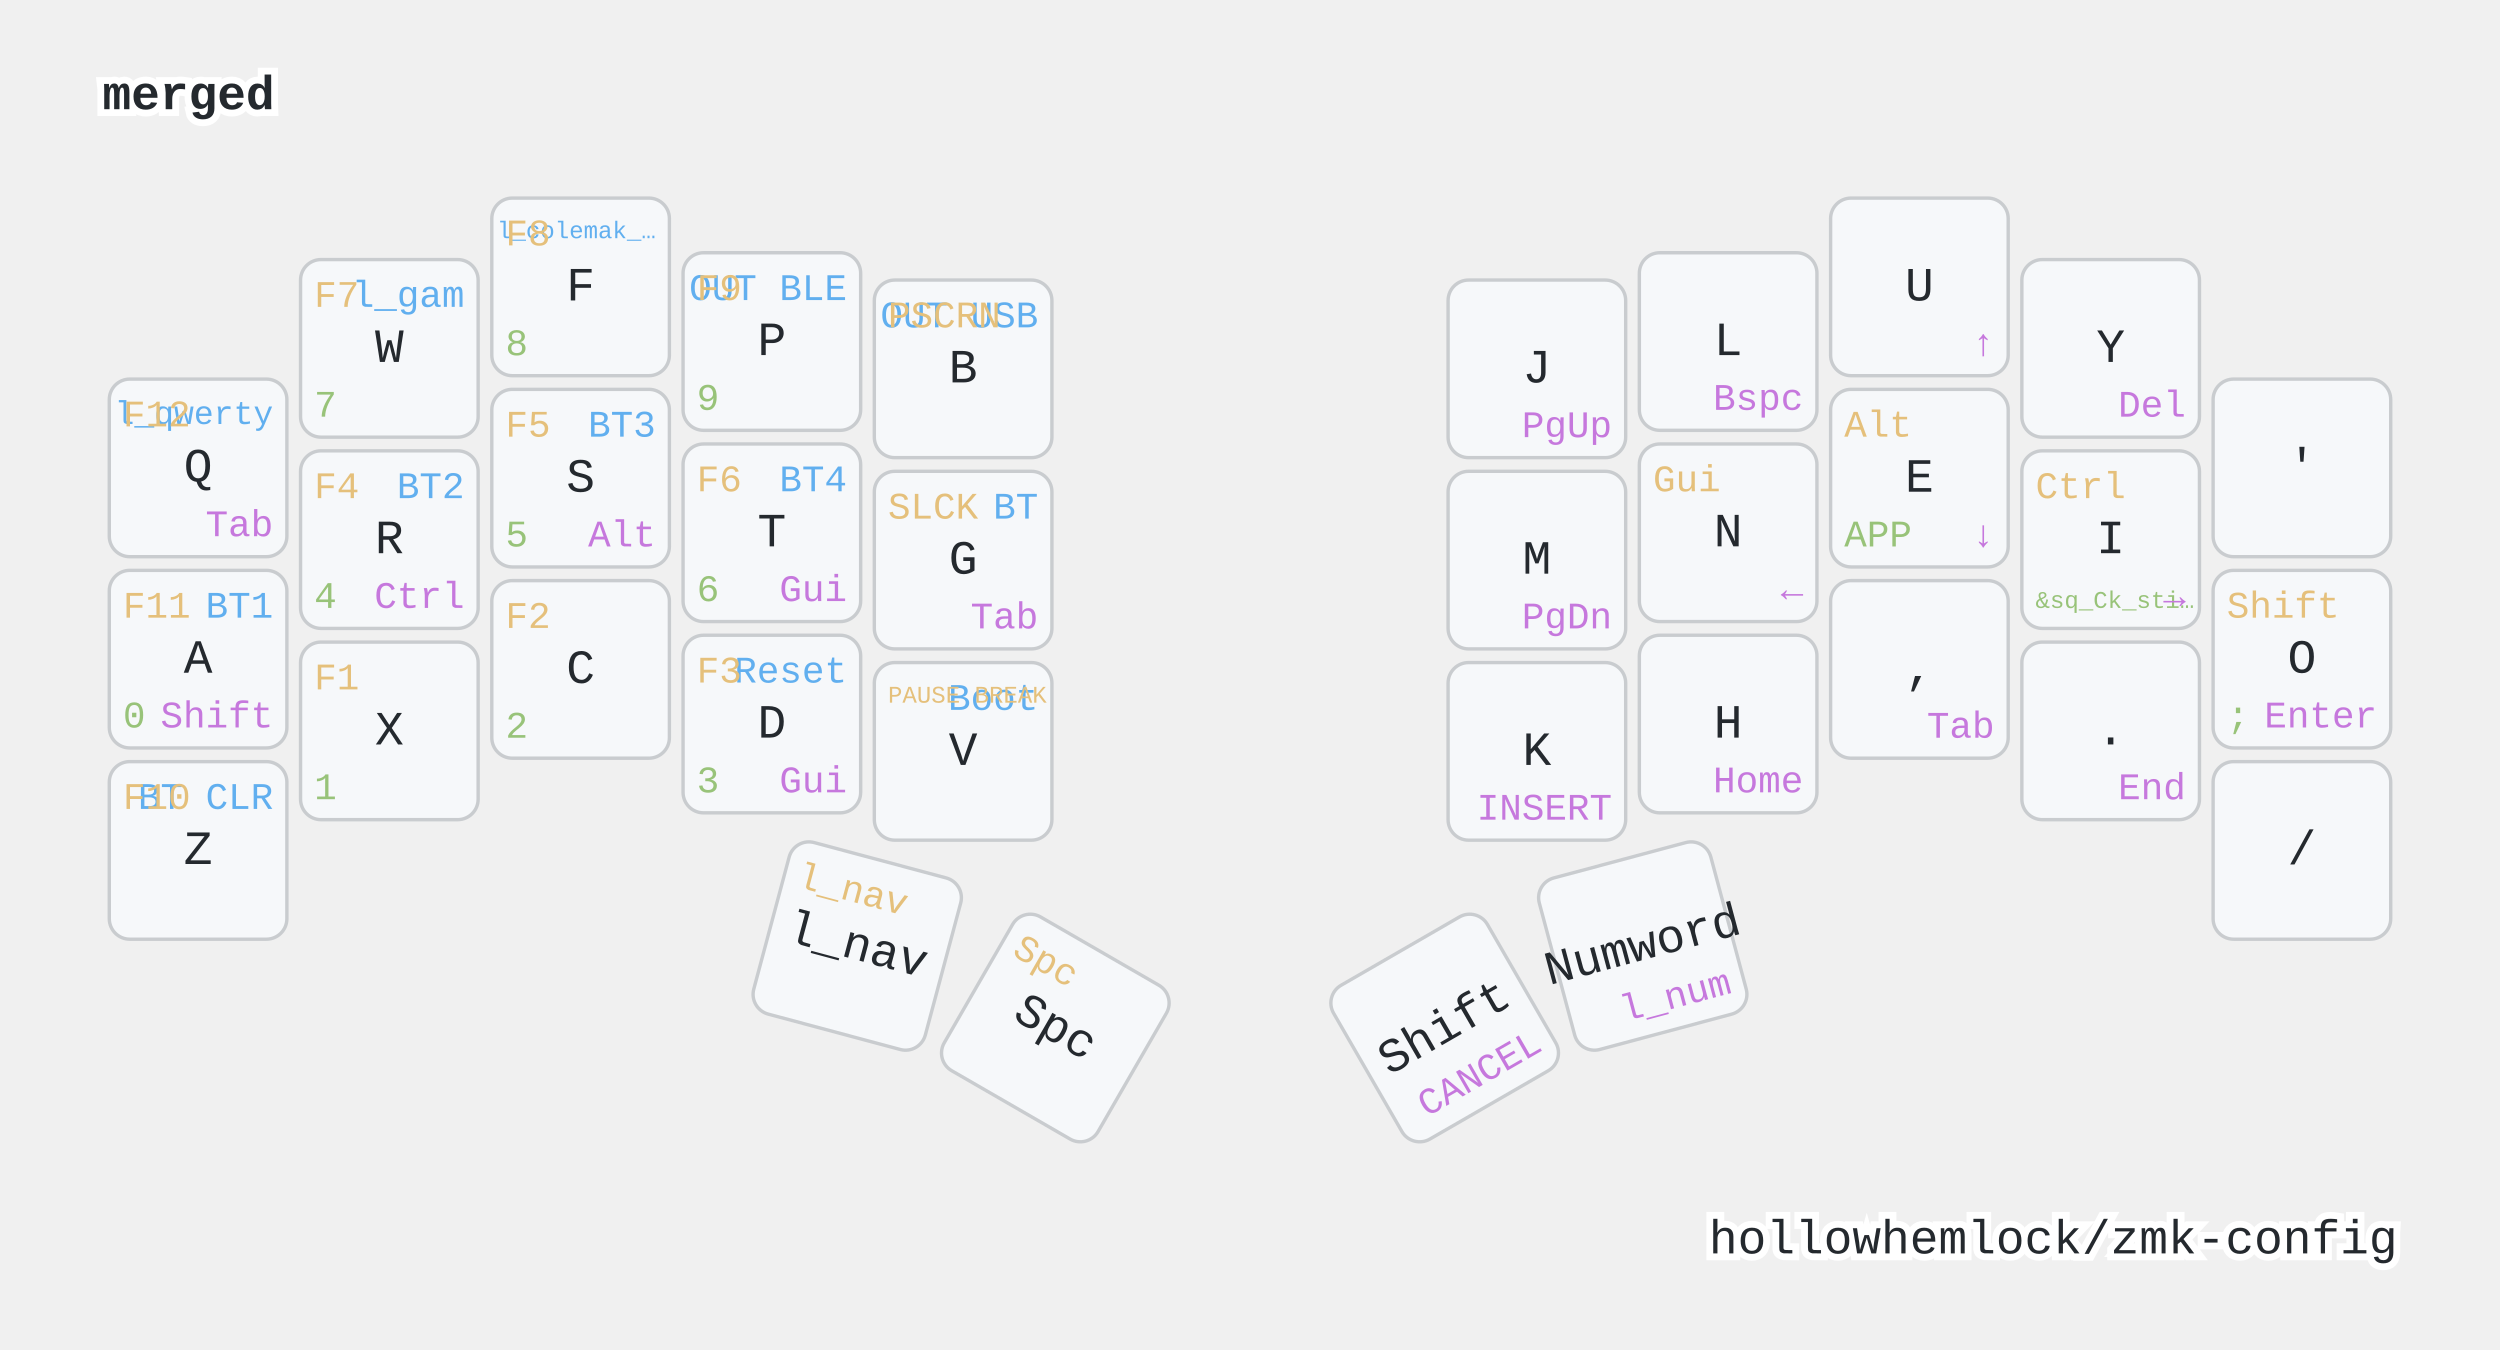
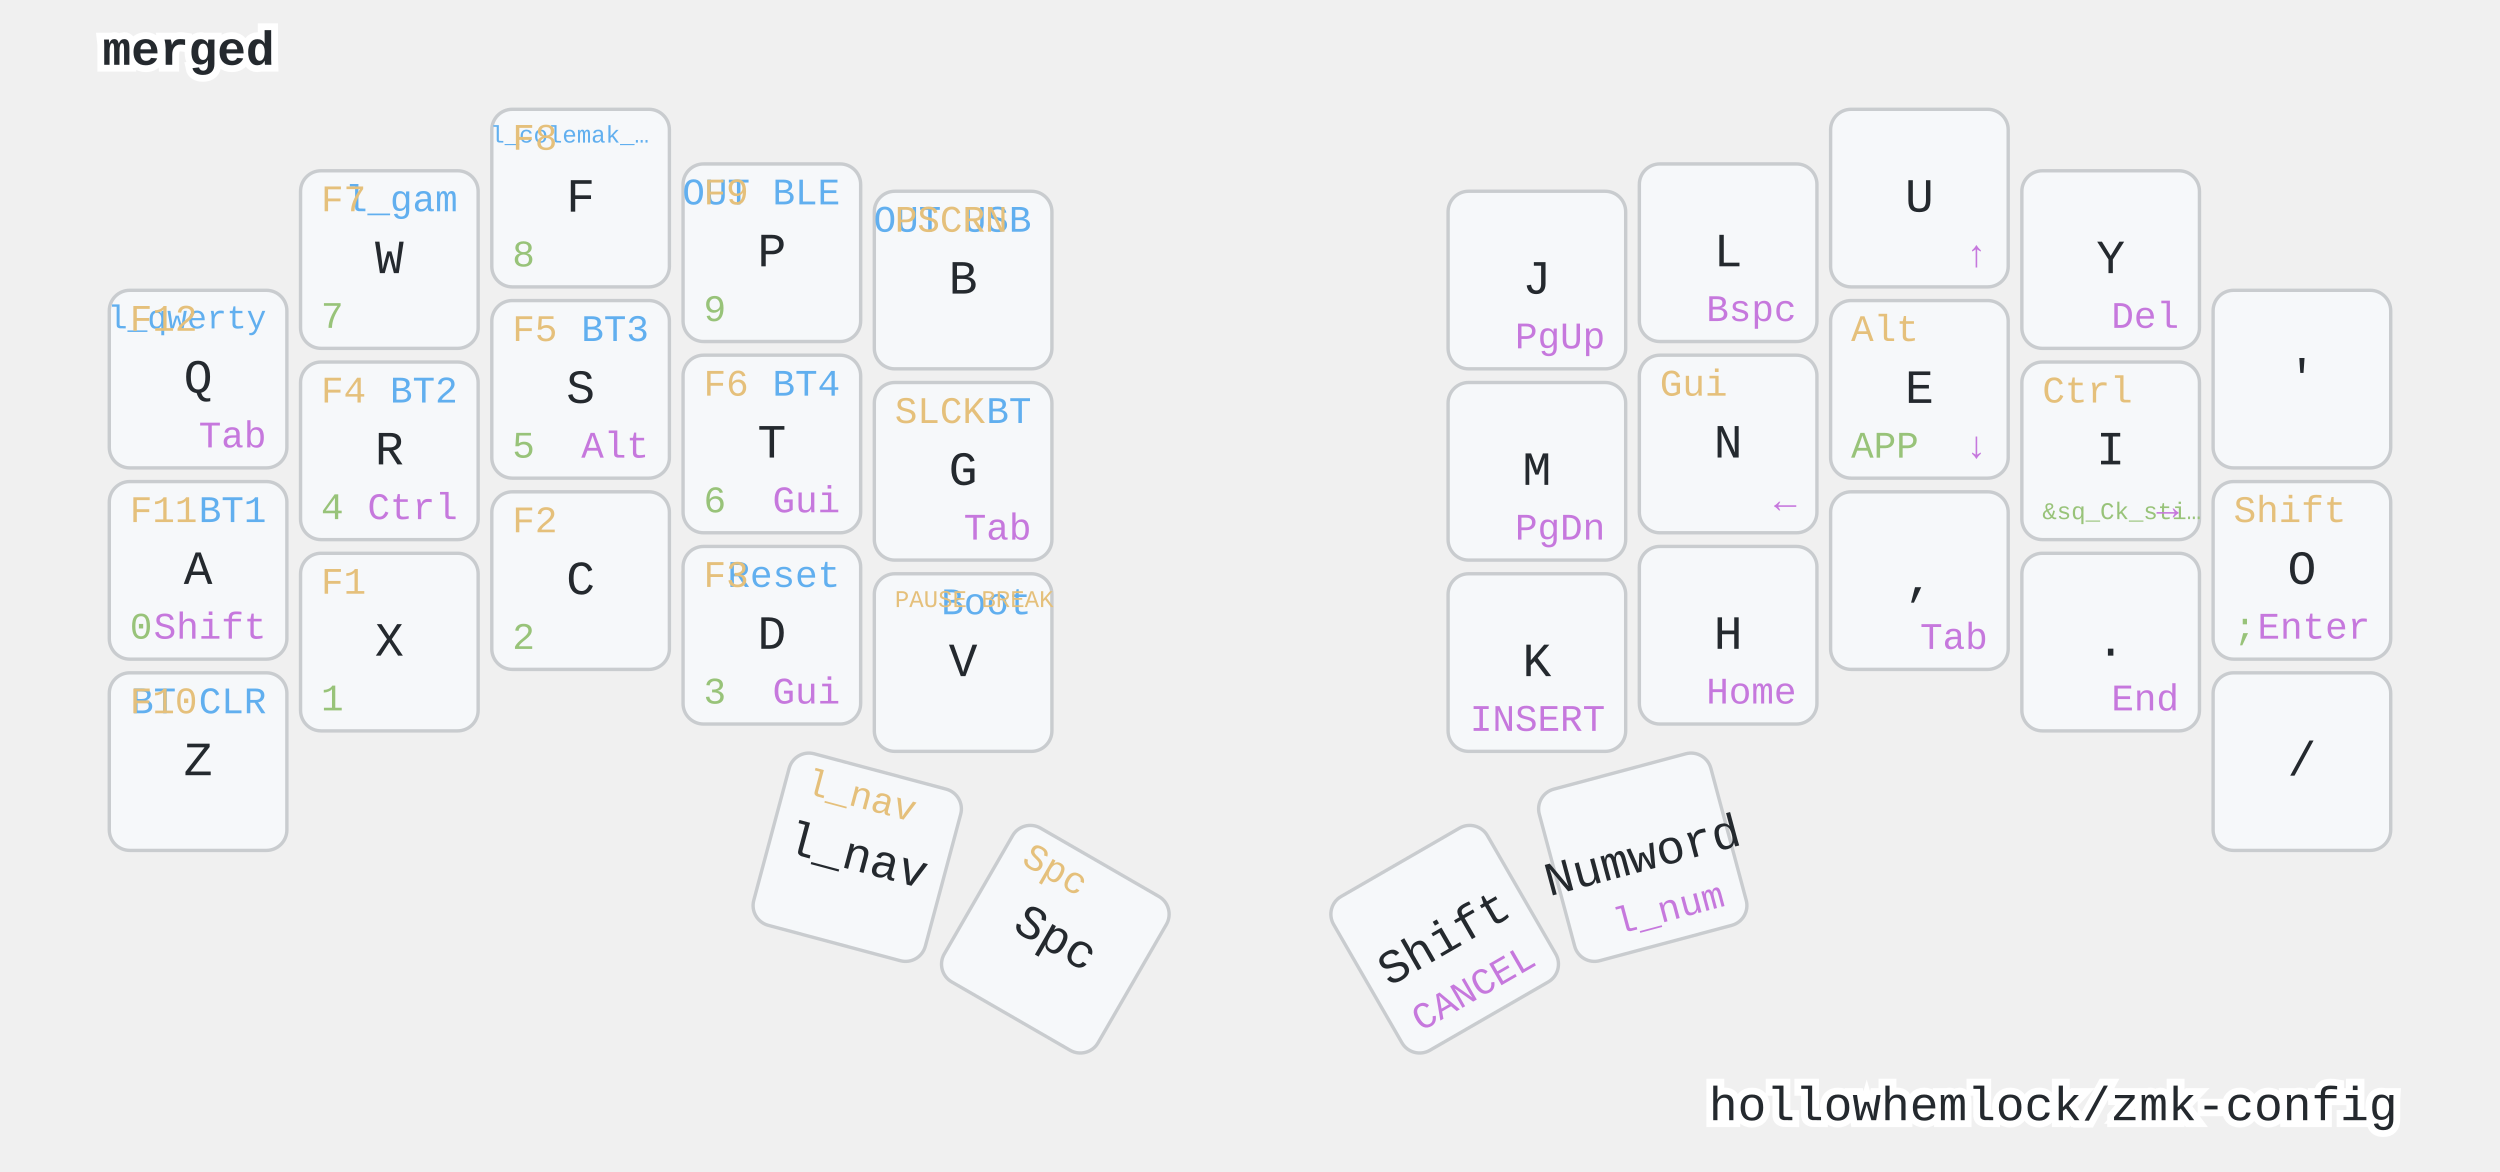
- <svg xmlns="http://www.w3.org/2000/svg" xmlns:xlink="http://www.w3.org/1999/xlink" width="732" height="395" viewBox="0 0 732 395" class="keymap">
+ <svg xmlns="http://www.w3.org/2000/svg" xmlns:xlink="http://www.w3.org/1999/xlink" width="732" height="343" viewBox="0 0 732 343" class="keymap">
  <defs>/* start glyphs */
<svg id="mdi:play-pause">
      <svg id="mdi-play-pause" viewBox="0 0 24 24">
        <path d="M3,5V19L11,12M13,19H16V5H13M18,5V19H21V5" />
      </svg>
    </svg>
    <svg id="mdi:skip-backward">
      <svg id="mdi-skip-backward" viewBox="0 0 24 24">
        <path d="M20,5V19L13,12M6,5V19H4V5M13,5V19L6,12" />
      </svg>
    </svg>
    <svg id="mdi:skip-forward">
      <svg id="mdi-skip-forward" viewBox="0 0 24 24">
        <path d="M4,5V19L11,12M18,5V19H20V5M11,5V19L18,12" />
      </svg>
    </svg>
    <svg id="mdi:volume-high">
      <svg id="mdi-volume-high" viewBox="0 0 24 24">
        <path d="M14,3.23V5.29C16.89,6.15 19,8.83 19,12C19,15.17 16.89,17.84 14,18.7V20.77C18,19.86 21,16.28 21,12C21,7.72 18,4.14 14,3.23M16.5,12C16.5,10.23 15.5,8.71 14,7.97V16C15.5,15.29 16.5,13.76 16.5,12M3,9V15H7L12,20V4L7,9H3Z" />
      </svg>
    </svg>
    <svg id="mdi:volume-medium">
      <svg id="mdi-volume-medium" viewBox="0 0 24 24">
        <path d="M5,9V15H9L14,20V4L9,9M18.5,12C18.5,10.23 17.5,8.71 16,7.97V16C17.5,15.29 18.5,13.76 18.5,12Z" />
      </svg>
    </svg>
    <svg id="mdi:volume-off">
      <svg id="mdi-volume-off" viewBox="0 0 24 24">
        <path d="M12,4L9.91,6.09L12,8.18M4.27,3L3,4.27L7.73,9H3V15H7L12,20V13.27L16.25,17.53C15.58,18.04 14.83,18.46 14,18.7V20.77C15.38,20.45 16.63,19.82 17.68,18.96L19.73,21L21,19.73L12,10.73M19,12C19,12.94 18.8,13.82 18.46,14.64L19.97,16.15C20.62,14.91 21,13.5 21,12C21,7.72 18,4.14 14,3.23V5.29C16.89,6.15 19,8.83 19,12M16.5,12C16.5,10.23 15.5,8.71 14,7.97V10.18L16.45,12.63C16.5,12.43 16.5,12.21 16.5,12Z" />
      </svg>
    </svg>
  </defs>/* end glyphs */
<style>/* inherit to force styles through use tags */
svg path {
    fill: inherit;
}

/* font and background color specifications */
svg.keymap {
    font-family: SFMono-Regular,Consolas,Liberation Mono,Menlo,monospace;
    font-size: 14px;
    font-kerning: normal;
    text-rendering: optimizeLegibility;
    fill: #24292e;
}

/* default key styling */
rect.key {
    fill: #f6f8fa;
}

rect.key, rect.combo {
    stroke: #c9cccf;
    stroke-width: 1;
}

/* default key side styling, only used is draw_key_sides is set */
rect.side {
    filter: brightness(90%);
}

/* color accent for combo boxes */
rect.combo, rect.combo-separate {
    fill: #cdf;
}

/* color accent for held keys */
rect.held, rect.combo.held {
    fill: #fdd;
}

/* color accent for ghost (optional) keys */
rect.ghost, rect.combo.ghost {
    stroke-dasharray: 4, 4;
    stroke-width: 2;
}

text {
    text-anchor: middle;
    dominant-baseline: middle;
}

/* styling for layer labels */
text.label {
    font-weight: bold;
    text-anchor: start;
    stroke: white;
    stroke-width: 4;
    paint-order: stroke;
}

/* styling for optional footer */
text.footer {
    text-anchor: end;
    dominant-baseline: auto;
    stroke: white;
    stroke-width: 4;
    paint-order: stroke;
}

/* styling for combo tap, and key non-tap label text */
text.combo, text.hold, text.shifted, text.left, text.right {
    font-size: 11px;
}

text.hold {
    text-anchor: middle;
    dominant-baseline: auto;
}

text.shifted {
    text-anchor: middle;
    dominant-baseline: hanging;
}

text.left {
    text-anchor: start;
}

text.right {
    text-anchor: end;
}

text.layer-activator {
    text-decoration: underline;
}

/* styling for hold/shifted label text in combo box */
text.combo.hold, text.combo.shifted, text.combo.left, text.combo.right {
    font-size: 8px;
}

/* lighter symbol for transparent keys */
text.trans {
    fill: #7b7e81;
}

/* styling for combo dendrons */
path.combo {
    stroke-width: 1;
    stroke: gray;
    fill: none;
}

/* Start Tabler Icons Cleanup */
/* cannot use height/width with glyphs */
.icon-tabler &gt; path {
    fill: inherit;
    stroke: inherit;
    stroke-width: 2;
}
/* hide tabler's default box */
.icon-tabler &gt; path[stroke="none"][fill="none"] {
    visibility: hidden;
}
/* End Tabler Icons Cleanup */

@media (prefers-color-scheme: dark) {
svg.keymap { fill: #d1d6db; }
rect.key { fill: #3f4750; }
rect.key, rect.combo { stroke: #60666c; }
rect.combo, rect.combo-separate { fill: #1f3d7a; }
rect.held, rect.combo.held { fill: #854747; }
text.label, text.footer { stroke: black; }
text.trans { fill: #7e8184; }
path.combo { stroke: #7f7f7f; }

}
/* Merged layer position colors */
text.shifted { fill: #e5c07b; }  /* top-left: function - yellow */
text.hold { fill: #61afef; }     /* top-right: utility - blue */
text.left { fill: #98c379; }     /* bottom-left: numbers - green */
text.right { fill: #c678dd; }    /* bottom-right: nav - purple */

/* Corner positioning for merged layer view */
text.shifted {
    text-anchor: start;
    dominant-baseline: hanging;
}
text.hold {
    text-anchor: end;
    dominant-baseline: hanging;
}
text.left {
    text-anchor: start;
    dominant-baseline: auto;
}
text.right {
    text-anchor: end;
    dominant-baseline: auto;
}
</style>
  <g transform="translate(30, 0)" class="layer-merged">
-     <text x="0" y="28" class="label" id="merged">merged</text>
-     <g transform="translate(0, 56)">
+     <text x="0" y="15" class="label" id="merged">merged</text>
+     <g transform="translate(0, 30)">
      <g transform="translate(28, 81)" class="key keypos-0">
        <rect rx="6" ry="6" x="-26" y="-26" width="52" height="52" class="key" />
        <text x="0" y="0" class="key tap">Q</text>
-         <text x="22" y="-18" class="key hold">
+         <text x="20" y="-20" class="key hold">
          <tspan style="font-size: 88%">l_qwerty</tspan>
        </text>
-         <text x="-22" y="-18" class="key shifted">F12</text>
-         <text x="22" y="20" class="key right">Tab</text>
+         <text x="-20" y="-20" class="key shifted">F12</text>
+         <text x="20" y="20" class="key right">Tab</text>
      </g>
      <g transform="translate(84, 46)" class="key keypos-1">
        <rect rx="6" ry="6" x="-26" y="-26" width="52" height="52" class="key" />
        <text x="0" y="0" class="key tap">W</text>
-         <text x="22" y="-18" class="key hold">l_gam</text>
-         <text x="-22" y="-18" class="key shifted">F7</text>
-         <text x="-22" y="20" class="key left">7</text>
+         <text x="20" y="-20" class="key hold">l_gam</text>
+         <text x="-20" y="-20" class="key shifted">F7</text>
+         <text x="-20" y="20" class="key left">7</text>
      </g>
      <g transform="translate(140, 28)" class="key keypos-2">
        <rect rx="6" ry="6" x="-26" y="-26" width="52" height="52" class="key" />
        <text x="0" y="0" class="key tap">F</text>
-         <text x="22" y="-18" class="key hold">
+         <text x="20" y="-20" class="key hold">
          <tspan style="font-size: 64%">l_colemak_…</tspan>
        </text>
-         <text x="-22" y="-18" class="key shifted">F8</text>
-         <text x="-22" y="20" class="key left">8</text>
+         <text x="-20" y="-20" class="key shifted">F8</text>
+         <text x="-20" y="20" class="key left">8</text>
      </g>
      <g transform="translate(196, 44)" class="key keypos-3">
        <rect rx="6" ry="6" x="-26" y="-26" width="52" height="52" class="key" />
        <text x="0" y="0" class="key tap">P</text>
-         <text x="22" y="-18" class="key hold">OUT BLE</text>
-         <text x="-22" y="-18" class="key shifted">F9</text>
-         <text x="-22" y="20" class="key left">9</text>
+         <text x="20" y="-20" class="key hold">OUT BLE</text>
+         <text x="-20" y="-20" class="key shifted">F9</text>
+         <text x="-20" y="20" class="key left">9</text>
      </g>
      <g transform="translate(252, 52)" class="key keypos-4">
        <rect rx="6" ry="6" x="-26" y="-26" width="52" height="52" class="key" />
        <text x="0" y="0" class="key tap">B</text>
-         <text x="22" y="-18" class="key hold">OUT USB</text>
-         <text x="-22" y="-18" class="key shifted">PSCRN</text>
+         <text x="20" y="-20" class="key hold">OUT USB</text>
+         <text x="-20" y="-20" class="key shifted">PSCRN</text>
      </g>
      <g transform="translate(420, 52)" class="key keypos-5">
        <rect rx="6" ry="6" x="-26" y="-26" width="52" height="52" class="key" />
        <text x="0" y="0" class="key tap">J</text>
-         <text x="22" y="20" class="key right">PgUp</text>
+         <text x="20" y="20" class="key right">PgUp</text>
      </g>
      <g transform="translate(476, 44)" class="key keypos-6">
        <rect rx="6" ry="6" x="-26" y="-26" width="52" height="52" class="key" />
        <text x="0" y="0" class="key tap">L</text>
-         <text x="22" y="20" class="key right">Bspc</text>
+         <text x="20" y="20" class="key right">Bspc</text>
      </g>
      <g transform="translate(532, 28)" class="key keypos-7">
        <rect rx="6" ry="6" x="-26" y="-26" width="52" height="52" class="key" />
        <text x="0" y="0" class="key tap">U</text>
-         <text x="22" y="20" class="key right">↑</text>
+         <text x="20" y="20" class="key right">↑</text>
      </g>
      <g transform="translate(588, 46)" class="key keypos-8">
        <rect rx="6" ry="6" x="-26" y="-26" width="52" height="52" class="key" />
        <text x="0" y="0" class="key tap">Y</text>
-         <text x="22" y="20" class="key right">Del</text>
+         <text x="20" y="20" class="key right">Del</text>
      </g>
      <g transform="translate(644, 81)" class="key keypos-9">
        <rect rx="6" ry="6" x="-26" y="-26" width="52" height="52" class="key" />
        <text x="0" y="0" class="key tap">'</text>
      </g>
      <g transform="translate(28, 137)" class="key keypos-10">
        <rect rx="6" ry="6" x="-26" y="-26" width="52" height="52" class="key" />
        <text x="0" y="0" class="key tap">A</text>
-         <text x="22" y="-18" class="key hold">BT1</text>
-         <text x="-22" y="-18" class="key shifted">F11</text>
-         <text x="-22" y="20" class="key left">0</text>
-         <text x="22" y="20" class="key right">Shift</text>
+         <text x="20" y="-20" class="key hold">BT1</text>
+         <text x="-20" y="-20" class="key shifted">F11</text>
+         <text x="-20" y="20" class="key left">0</text>
+         <text x="20" y="20" class="key right">Shift</text>
      </g>
      <g transform="translate(84, 102)" class="key keypos-11">
        <rect rx="6" ry="6" x="-26" y="-26" width="52" height="52" class="key" />
        <text x="0" y="0" class="key tap">R</text>
-         <text x="22" y="-18" class="key hold">BT2</text>
-         <text x="-22" y="-18" class="key shifted">F4</text>
-         <text x="-22" y="20" class="key left">4</text>
-         <text x="22" y="20" class="key right">Ctrl</text>
+         <text x="20" y="-20" class="key hold">BT2</text>
+         <text x="-20" y="-20" class="key shifted">F4</text>
+         <text x="-20" y="20" class="key left">4</text>
+         <text x="20" y="20" class="key right">Ctrl</text>
      </g>
      <g transform="translate(140, 84)" class="key keypos-12">
        <rect rx="6" ry="6" x="-26" y="-26" width="52" height="52" class="key" />
        <text x="0" y="0" class="key tap">S</text>
-         <text x="22" y="-18" class="key hold">BT3</text>
-         <text x="-22" y="-18" class="key shifted">F5</text>
-         <text x="-22" y="20" class="key left">5</text>
-         <text x="22" y="20" class="key right">Alt</text>
+         <text x="20" y="-20" class="key hold">BT3</text>
+         <text x="-20" y="-20" class="key shifted">F5</text>
+         <text x="-20" y="20" class="key left">5</text>
+         <text x="20" y="20" class="key right">Alt</text>
      </g>
      <g transform="translate(196, 100)" class="key keypos-13">
        <rect rx="6" ry="6" x="-26" y="-26" width="52" height="52" class="key" />
        <text x="0" y="0" class="key tap">T</text>
-         <text x="22" y="-18" class="key hold">BT4</text>
-         <text x="-22" y="-18" class="key shifted">F6</text>
-         <text x="-22" y="20" class="key left">6</text>
-         <text x="22" y="20" class="key right">Gui</text>
+         <text x="20" y="-20" class="key hold">BT4</text>
+         <text x="-20" y="-20" class="key shifted">F6</text>
+         <text x="-20" y="20" class="key left">6</text>
+         <text x="20" y="20" class="key right">Gui</text>
      </g>
      <g transform="translate(252, 108)" class="key keypos-14">
        <rect rx="6" ry="6" x="-26" y="-26" width="52" height="52" class="key" />
        <text x="0" y="0" class="key tap">G</text>
-         <text x="22" y="-18" class="key hold">BT</text>
-         <text x="-22" y="-18" class="key shifted">SLCK</text>
-         <text x="22" y="20" class="key right">Tab</text>
+         <text x="20" y="-20" class="key hold">BT</text>
+         <text x="-20" y="-20" class="key shifted">SLCK</text>
+         <text x="20" y="20" class="key right">Tab</text>
      </g>
      <g transform="translate(420, 108)" class="key keypos-15">
        <rect rx="6" ry="6" x="-26" y="-26" width="52" height="52" class="key" />
        <text x="0" y="0" class="key tap">M</text>
        <use href="#mdi:play-pause" xlink:href="#mdi:play-pause" x="-5" y="-24" height="10" width="10.0" class="key shifted glyph mdi:play-pause" />
-         <text x="22" y="20" class="key right">PgDn</text>
+         <text x="20" y="20" class="key right">PgDn</text>
      </g>
      <g transform="translate(476, 100)" class="key keypos-16">
        <rect rx="6" ry="6" x="-26" y="-26" width="52" height="52" class="key" />
        <text x="0" y="0" class="key tap">N</text>
-         <text x="-22" y="-18" class="key shifted">Gui</text>
-         <text x="22" y="20" class="key right">←</text>
+         <text x="-20" y="-20" class="key shifted">Gui</text>
+         <text x="20" y="20" class="key right">←</text>
      </g>
      <g transform="translate(532, 84)" class="key keypos-17">
        <rect rx="6" ry="6" x="-26" y="-26" width="52" height="52" class="key" />
        <text x="0" y="0" class="key tap">E</text>
-         <text x="-22" y="-18" class="key shifted">Alt</text>
-         <text x="-22" y="20" class="key left">APP</text>
-         <text x="22" y="20" class="key right">↓</text>
+         <text x="-20" y="-20" class="key shifted">Alt</text>
+         <text x="-20" y="20" class="key left">APP</text>
+         <text x="20" y="20" class="key right">↓</text>
      </g>
      <g transform="translate(588, 102)" class="key keypos-18">
        <rect rx="6" ry="6" x="-26" y="-26" width="52" height="52" class="key" />
        <text x="0" y="0" class="key tap">I</text>
-         <text x="-22" y="-18" class="key shifted">Ctrl</text>
-         <text x="-22" y="20" class="key left">
+         <text x="-20" y="-20" class="key shifted">Ctrl</text>
+         <text x="-20" y="20" class="key left">
          <tspan style="font-size: 64%">&amp;sq_Ck_sti…</tspan>
        </text>
-         <text x="22" y="20" class="key right">→</text>
+         <text x="20" y="20" class="key right">→</text>
      </g>
      <g transform="translate(644, 137)" class="key keypos-19">
        <rect rx="6" ry="6" x="-26" y="-26" width="52" height="52" class="key" />
        <text x="0" y="0" class="key tap">O</text>
-         <text x="-22" y="-18" class="key shifted">Shift</text>
-         <text x="-22" y="20" class="key left">;</text>
-         <text x="22" y="20" class="key right">Enter</text>
+         <text x="-20" y="-20" class="key shifted">Shift</text>
+         <text x="-20" y="20" class="key left">;</text>
+         <text x="20" y="20" class="key right">Enter</text>
      </g>
      <g transform="translate(28, 193)" class="key keypos-20">
        <rect rx="6" ry="6" x="-26" y="-26" width="52" height="52" class="key" />
        <text x="0" y="0" class="key tap">Z</text>
-         <text x="22" y="-18" class="key hold">BT CLR</text>
-         <text x="-22" y="-18" class="key shifted">F10</text>
+         <text x="20" y="-20" class="key hold">BT CLR</text>
+         <text x="-20" y="-20" class="key shifted">F10</text>
      </g>
      <g transform="translate(84, 158)" class="key keypos-21">
        <rect rx="6" ry="6" x="-26" y="-26" width="52" height="52" class="key" />
        <text x="0" y="0" class="key tap">X</text>
-         <text x="-22" y="-18" class="key shifted">F1</text>
-         <text x="-22" y="20" class="key left">1</text>
+         <text x="-20" y="-20" class="key shifted">F1</text>
+         <text x="-20" y="20" class="key left">1</text>
      </g>
      <g transform="translate(140, 140)" class="key keypos-22">
        <rect rx="6" ry="6" x="-26" y="-26" width="52" height="52" class="key" />
        <text x="0" y="0" class="key tap">C</text>
-         <text x="-22" y="-18" class="key shifted">F2</text>
-         <text x="-22" y="20" class="key left">2</text>
+         <text x="-20" y="-20" class="key shifted">F2</text>
+         <text x="-20" y="20" class="key left">2</text>
      </g>
      <g transform="translate(196, 156)" class="key keypos-23">
        <rect rx="6" ry="6" x="-26" y="-26" width="52" height="52" class="key" />
        <text x="0" y="0" class="key tap">D</text>
-         <text x="22" y="-18" class="key hold">Reset</text>
-         <text x="-22" y="-18" class="key shifted">F3</text>
-         <text x="-22" y="20" class="key left">3</text>
-         <text x="22" y="20" class="key right">Gui</text>
+         <text x="20" y="-20" class="key hold">Reset</text>
+         <text x="-20" y="-20" class="key shifted">F3</text>
+         <text x="-20" y="20" class="key left">3</text>
+         <text x="20" y="20" class="key right">Gui</text>
      </g>
      <g transform="translate(252, 164)" class="key keypos-24">
        <rect rx="6" ry="6" x="-26" y="-26" width="52" height="52" class="key" />
        <text x="0" y="0" class="key tap">V</text>
-         <text x="22" y="-18" class="key hold">Boot</text>
-         <text x="-22" y="-18" class="key shifted">
+         <text x="20" y="-20" class="key hold">Boot</text>
+         <text x="-20" y="-20" class="key shifted">
          <tspan style="font-size: 64%">PAUSE BREAK</tspan>
        </text>
      </g>
      <g transform="translate(420, 164)" class="key keypos-25">
        <rect rx="6" ry="6" x="-26" y="-26" width="52" height="52" class="key" />
        <text x="0" y="0" class="key tap">K</text>
        <use href="#mdi:skip-backward" xlink:href="#mdi:skip-backward" x="-5" y="-24" height="10" width="10.0" class="key shifted glyph mdi:skip-backward" />
-         <text x="22" y="20" class="key right">INSERT</text>
+         <text x="20" y="20" class="key right">INSERT</text>
      </g>
      <g transform="translate(476, 156)" class="key keypos-26">
        <rect rx="6" ry="6" x="-26" y="-26" width="52" height="52" class="key" />
        <text x="0" y="0" class="key tap">H</text>
        <use href="#mdi:skip-forward" xlink:href="#mdi:skip-forward" x="-5" y="-24" height="10" width="10.0" class="key shifted glyph mdi:skip-forward" />
-         <text x="22" y="20" class="key right">Home</text>
+         <text x="20" y="20" class="key right">Home</text>
      </g>
      <g transform="translate(532, 140)" class="key keypos-27">
        <rect rx="6" ry="6" x="-26" y="-26" width="52" height="52" class="key" />
        <text x="0" y="0" class="key tap">,</text>
        <use href="#mdi:volume-off" xlink:href="#mdi:volume-off" x="-5" y="-24" height="10" width="10.0" class="key shifted glyph mdi:volume-off" />
-         <text x="22" y="20" class="key right">Tab</text>
+         <text x="20" y="20" class="key right">Tab</text>
      </g>
      <g transform="translate(588, 158)" class="key keypos-28">
        <rect rx="6" ry="6" x="-26" y="-26" width="52" height="52" class="key" />
        <text x="0" y="0" class="key tap">.</text>
        <use href="#mdi:volume-medium" xlink:href="#mdi:volume-medium" x="-5" y="-24" height="10" width="10.0" class="key shifted glyph mdi:volume-medium" />
-         <text x="22" y="20" class="key right">End</text>
+         <text x="20" y="20" class="key right">End</text>
      </g>
      <g transform="translate(644, 193)" class="key keypos-29">
        <rect rx="6" ry="6" x="-26" y="-26" width="52" height="52" class="key" />
        <text x="0" y="0" class="key tap">/</text>
        <use href="#mdi:volume-high" xlink:href="#mdi:volume-high" x="-5" y="-24" height="10" width="10.0" class="key shifted glyph mdi:volume-high" />
      </g>
      <g transform="translate(221, 221) rotate(15.0)" class="key keypos-30">
        <rect rx="6" ry="6" x="-26" y="-26" width="52" height="52" class="key" />
        <text x="0" y="0" class="key tap">l_nav</text>
-         <text x="-22" y="-18" class="key shifted">l_nav</text>
+         <text x="-20" y="-20" class="key shifted">l_nav</text>
      </g>
      <g transform="translate(279, 245) rotate(30.0)" class="key keypos-31">
        <rect rx="6" ry="6" x="-26" y="-26" width="52" height="52" class="key" />
        <text x="0" y="0" class="key tap">Spc</text>
-         <text x="-22" y="-18" class="key shifted">Spc</text>
+         <text x="-20" y="-20" class="key shifted">Spc</text>
      </g>
      <g transform="translate(393, 245) rotate(-30.0)" class="key keypos-32">
        <rect rx="6" ry="6" x="-26" y="-26" width="52" height="52" class="key" />
        <text x="0" y="0" class="key tap">Shift</text>
-         <text x="22" y="20" class="key right">CANCEL</text>
+         <text x="20" y="20" class="key right">CANCEL</text>
      </g>
      <g transform="translate(451, 221) rotate(-15.0)" class="key keypos-33">
        <rect rx="6" ry="6" x="-26" y="-26" width="52" height="52" class="key" />
        <text x="0" y="0" class="key tap">Numword</text>
-         <text x="22" y="20" class="key right">l_num</text>
+         <text x="20" y="20" class="key right">l_num</text>
      </g>
    </g>
  </g>
-   <text x="702.0" y="367.0" class="footer">hollowhemlock/zmk-config</text>
+   <text x="702.0" y="328.0" class="footer">hollowhemlock/zmk-config</text>
</svg>
